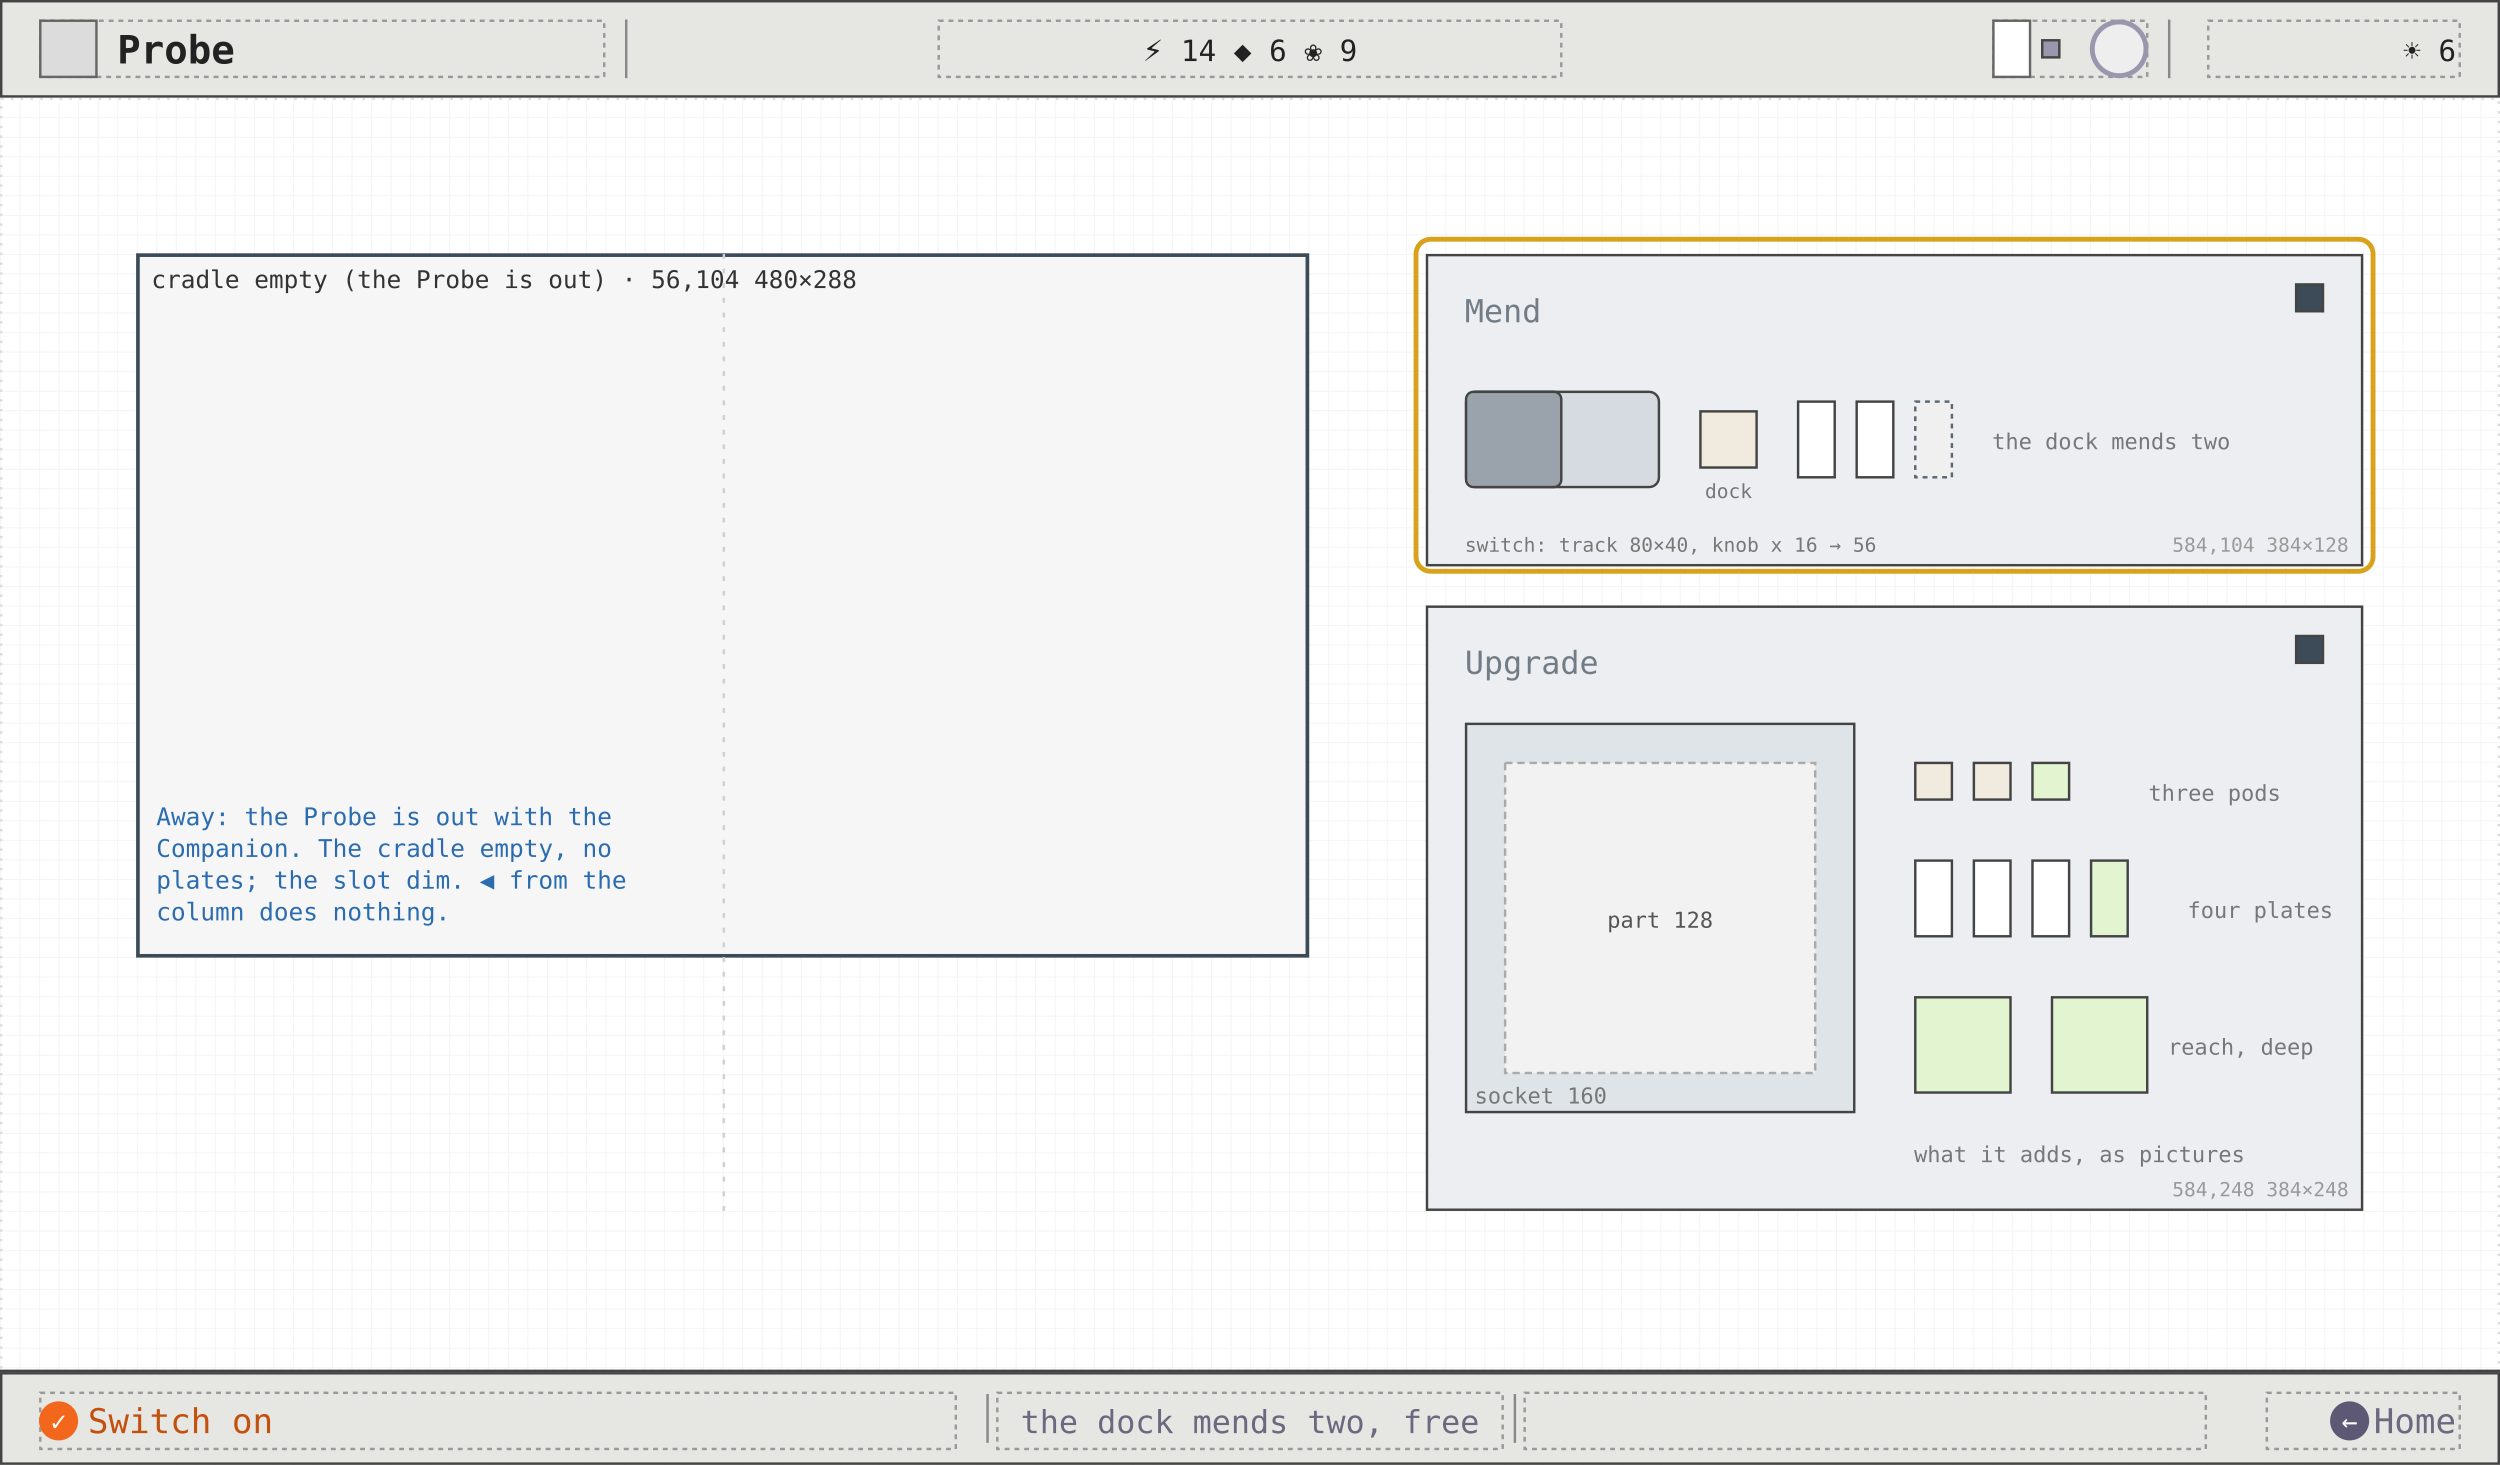
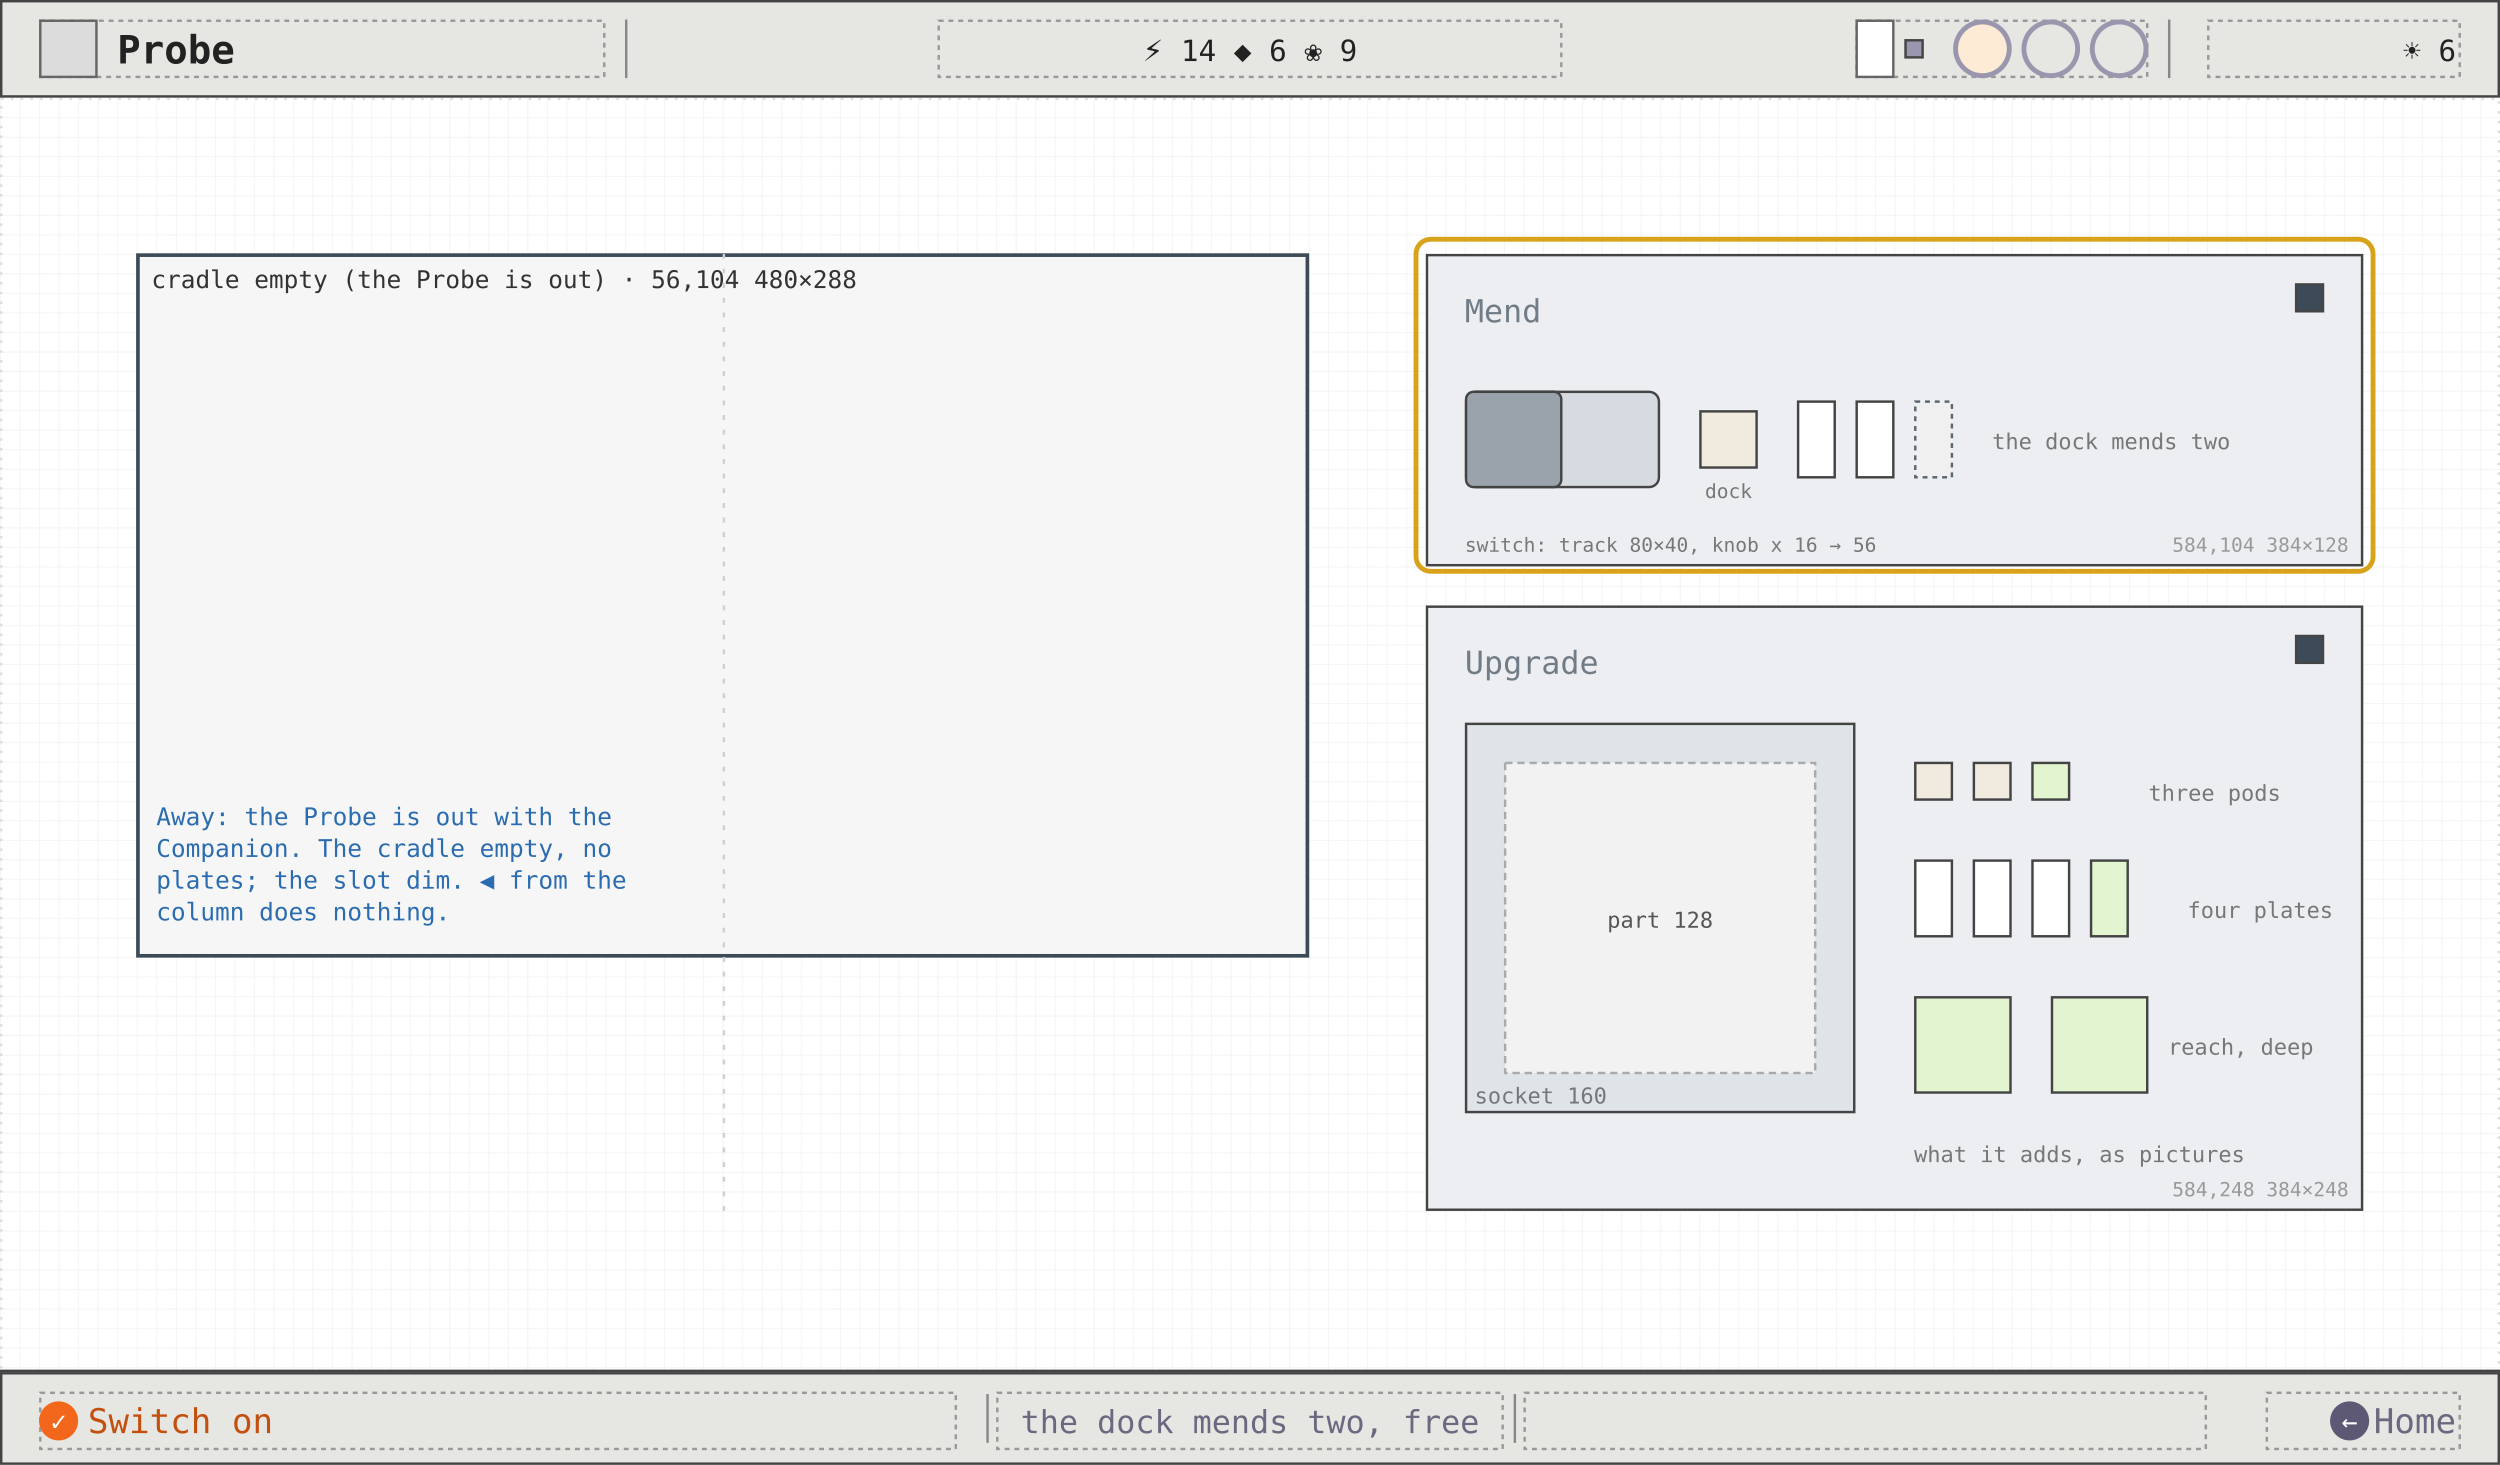
<svg xmlns="http://www.w3.org/2000/svg" viewBox="0 0 1024 600" width="1024" height="600" font-family="ui-monospace, Menlo, Consolas, monospace">
  <defs>
    <pattern id="g8" width="8" height="8" patternUnits="userSpaceOnUse">
      <path d="M8 0H0V8" fill="none" stroke="#efefef" stroke-width="0.5" />
    </pattern>
  </defs>
  <rect width="1024" height="600" fill="#ffffff" />
  <rect width="1024" height="600" fill="url(#g8)" />
  <rect x="0.5" y="40.5" width="1023" height="521" fill="none" stroke="#ddd" stroke-width="1" stroke-dasharray="1 3" />
  <rect x="56.5" y="104.5" width="479" height="287" fill="#f6f6f6" stroke="#3c4b57" stroke-width="1.5" />
  <text x="62" y="118" font-size="10" fill="#333">cradle empty (the Probe is out) · 56,104 480×288</text>
  <line x1="296.5" y1="104" x2="296.5" y2="496" stroke="#c9d2da" stroke-dasharray="2 4" />
  <text x="64" y="338" font-size="10" fill="#2b6cb0">Away: the Probe is out with the</text>
  <text x="64" y="351" font-size="10" fill="#2b6cb0">Companion. The cradle empty, no</text>
  <text x="64" y="364" font-size="10" fill="#2b6cb0">plates; the slot dim. ◀ from the</text>
  <text x="64" y="377" font-size="10" fill="#2b6cb0">column does nothing.</text>
  <rect x="584.5" y="104.5" width="383" height="127" fill="#eceef1" stroke="#444" stroke-width="1" />
  <text x="600" y="132" font-size="13" fill="#717c86">Mend</text>
  <rect x="940.5" y="116.5" width="11" height="11" fill="#3c4b57" stroke="#444" stroke-width="1" />
  <rect x="600.5" y="160.5" width="79" height="39" fill="#d5dbe0" stroke="#444" stroke-width="1" rx="4" />
  <rect x="600.5" y="160.5" width="39" height="39" fill="#9aa3ab" stroke="#444" stroke-width="1" rx="3" />
  <rect x="696.5" y="168.5" width="23" height="23" fill="#f1ebdf" stroke="#444" stroke-width="1" />
  <text x="708" y="204" font-size="8" fill="#777" text-anchor="middle">dock</text>
  <rect x="736.5" y="164.5" width="15" height="31" fill="#ffffff" stroke="#444" stroke-width="1" />
  <rect x="760.5" y="164.5" width="15" height="31" fill="#ffffff" stroke="#444" stroke-width="1" />
  <rect x="784.5" y="164.5" width="15" height="31" fill="#f0f0f0" stroke="#5a6672" stroke-width="1" stroke-dasharray="2 2" />
  <text x="816" y="184" font-size="9" fill="#777">the dock mends two</text>
  <text x="600" y="226" font-size="8" fill="#777">switch: track 80×40, knob x 16 → 56</text>
  <text x="962" y="226" font-size="8" fill="#999" text-anchor="end">584,104 384×128</text>
  <rect x="580" y="98" width="392" height="136" fill="none" stroke="#d9a21b" stroke-width="2" rx="6" />
  <rect x="584.5" y="248.5" width="383" height="247" fill="#eceef1" stroke="#444" stroke-width="1" />
  <text x="600" y="276" font-size="13" fill="#717c86">Upgrade</text>
  <rect x="940.5" y="260.5" width="11" height="11" fill="#3c4b57" stroke="#444" stroke-width="1" />
  <rect x="600.5" y="296.5" width="159" height="159" fill="#dfe4e8" stroke="#444" stroke-width="1" />
  <text x="604" y="452" font-size="9" fill="#777">socket 160</text>
  <rect x="616.5" y="312.5" width="127" height="127" fill="#f2f2f2" stroke="#aaa" stroke-width="1" stroke-dasharray="3 2" />
  <text x="680" y="380" font-size="9" fill="#555" text-anchor="middle">part 128</text>
  <rect x="784.5" y="312.5" width="15" height="15" fill="#f1ebdf" stroke="#444" stroke-width="1" />
  <rect x="808.5" y="312.5" width="15" height="15" fill="#f1ebdf" stroke="#444" stroke-width="1" />
  <rect x="832.5" y="312.5" width="15" height="15" fill="#e3f4d0" stroke="#444" stroke-width="1" />
  <rect x="784.5" y="352.5" width="15" height="31" fill="#ffffff" stroke="#444" stroke-width="1" />
  <rect x="808.5" y="352.5" width="15" height="31" fill="#ffffff" stroke="#444" stroke-width="1" />
  <rect x="832.5" y="352.5" width="15" height="31" fill="#ffffff" stroke="#444" stroke-width="1" />
  <rect x="856.5" y="352.5" width="15" height="31" fill="#e3f4d0" stroke="#444" stroke-width="1" />
  <rect x="784.5" y="408.5" width="39" height="39" fill="#e3f4d0" stroke="#444" stroke-width="1" />
  <rect x="840.5" y="408.5" width="39" height="39" fill="#e3f4d0" stroke="#444" stroke-width="1" />
  <text x="880" y="328" font-size="9" fill="#777">three pods</text>
  <text x="896" y="376" font-size="9" fill="#777">four plates</text>
  <text x="888" y="432" font-size="9" fill="#777">reach, deep</text>
  <text x="784" y="476" font-size="9" fill="#777">what it adds, as pictures</text>
  <text x="962" y="490" font-size="8" fill="#999" text-anchor="end">584,248 384×248</text>
  <rect x="0.5" y="0.5" width="1023" height="39" fill="#e6e6e2" stroke="#444" stroke-width="1" />
  <rect x="16.5" y="8.5" width="231" height="23" fill="none" stroke="#999" stroke-width="1" stroke-dasharray="2 2" />
  <rect x="16.5" y="8.5" width="23" height="23" fill="#dcdcdc" stroke="#666" stroke-width="1" />
  <text x="48" y="26" font-size="16" fill="#222" font-weight="600">Probe</text>
  <line x1="256.5" y1="8" x2="256.5" y2="32" stroke="#888" stroke-width="1" />
  <line x1="888.5" y1="8" x2="888.5" y2="32" stroke="#888" stroke-width="1" />
  <rect x="384.5" y="8.5" width="255" height="23" fill="none" stroke="#999" stroke-width="1" stroke-dasharray="2 2" />
  <text x="512" y="25" font-size="12" fill="#222" text-anchor="middle">⚡ 14   ◆ 6   ❀ 9</text>
-   <rect x="816.5" y="8.5" width="63" height="23" fill="none" stroke="#999" stroke-width="1" stroke-dasharray="2 2" />
-   <rect x="816.5" y="8.5" width="15" height="23" fill="#fff" stroke="#666" stroke-width="1" />
-   <rect x="836.5" y="16.5" width="7" height="7" fill="#9a96ae" stroke="#444" stroke-width="1" />
-   <circle cx="868" cy="20" r="11" fill="#eee" stroke="#9a96ae" stroke-width="2" />
+   <rect x="760.5" y="8.5" width="119" height="23" fill="none" stroke="#999" stroke-width="1" stroke-dasharray="2 2" />
+   <rect x="760.5" y="8.5" width="15" height="23" fill="#fff" stroke="#666" stroke-width="1" />
+   <rect x="780.5" y="16.5" width="7" height="7" fill="#9a96ae" stroke="#444" stroke-width="1" />
+   <circle cx="812" cy="20" r="11" fill="#fdebd6" stroke="#9a96ae" stroke-width="2" />
+   <circle cx="840" cy="20" r="11" fill="none" stroke="#9a96ae" stroke-width="2" />
+   <circle cx="868" cy="20" r="11" fill="none" stroke="#9a96ae" stroke-width="2" />
  <rect x="904.5" y="8.5" width="103" height="23" fill="none" stroke="#999" stroke-width="1" stroke-dasharray="2 2" />
  <text x="1006" y="25" font-size="12" fill="#222" text-anchor="end">☀ 6</text>
  <line x1="0" y1="561.5" x2="1024" y2="561.5" stroke="#444" stroke-width="1" />
  <rect x="0.5" y="562.5" width="1023" height="37" fill="#e6e6e2" stroke="#444" stroke-width="1" />
  <rect x="16.5" y="570.5" width="375" height="23" fill="none" stroke="#999" stroke-width="1" stroke-dasharray="2 2" />
  <rect x="408.5" y="570.5" width="207" height="23" fill="none" stroke="#999" stroke-width="1" stroke-dasharray="2 2" />
  <rect x="624.5" y="570.5" width="279" height="23" fill="none" stroke="#999" stroke-width="1" stroke-dasharray="2 2" />
  <rect x="928.5" y="570.5" width="79" height="23" fill="none" stroke="#999" stroke-width="1" stroke-dasharray="2 2" />
  <line x1="404.5" y1="571" x2="404.5" y2="591" stroke="#888" stroke-width="1" />
  <line x1="620.5" y1="571" x2="620.5" y2="591" stroke="#888" stroke-width="1" />
  <circle cx="24" cy="582" r="8" fill="#f2671b" />
  <text x="24" y="586" font-size="11" fill="#fff" text-anchor="middle">✓</text>
  <text x="36" y="587" font-size="14" fill="#c4500f">Switch on</text>
  <text x="512" y="587" font-size="13" fill="#6b6880" text-anchor="middle">the dock mends two, free</text>
  <circle cx="962.4" cy="582" r="8" fill="#5d5974" />
  <text x="962.4" y="586" font-size="11" fill="#fff" text-anchor="middle">←</text>
  <text x="1006" y="587" font-size="14" fill="#6b6880" text-anchor="end">Home</text>
</svg>
